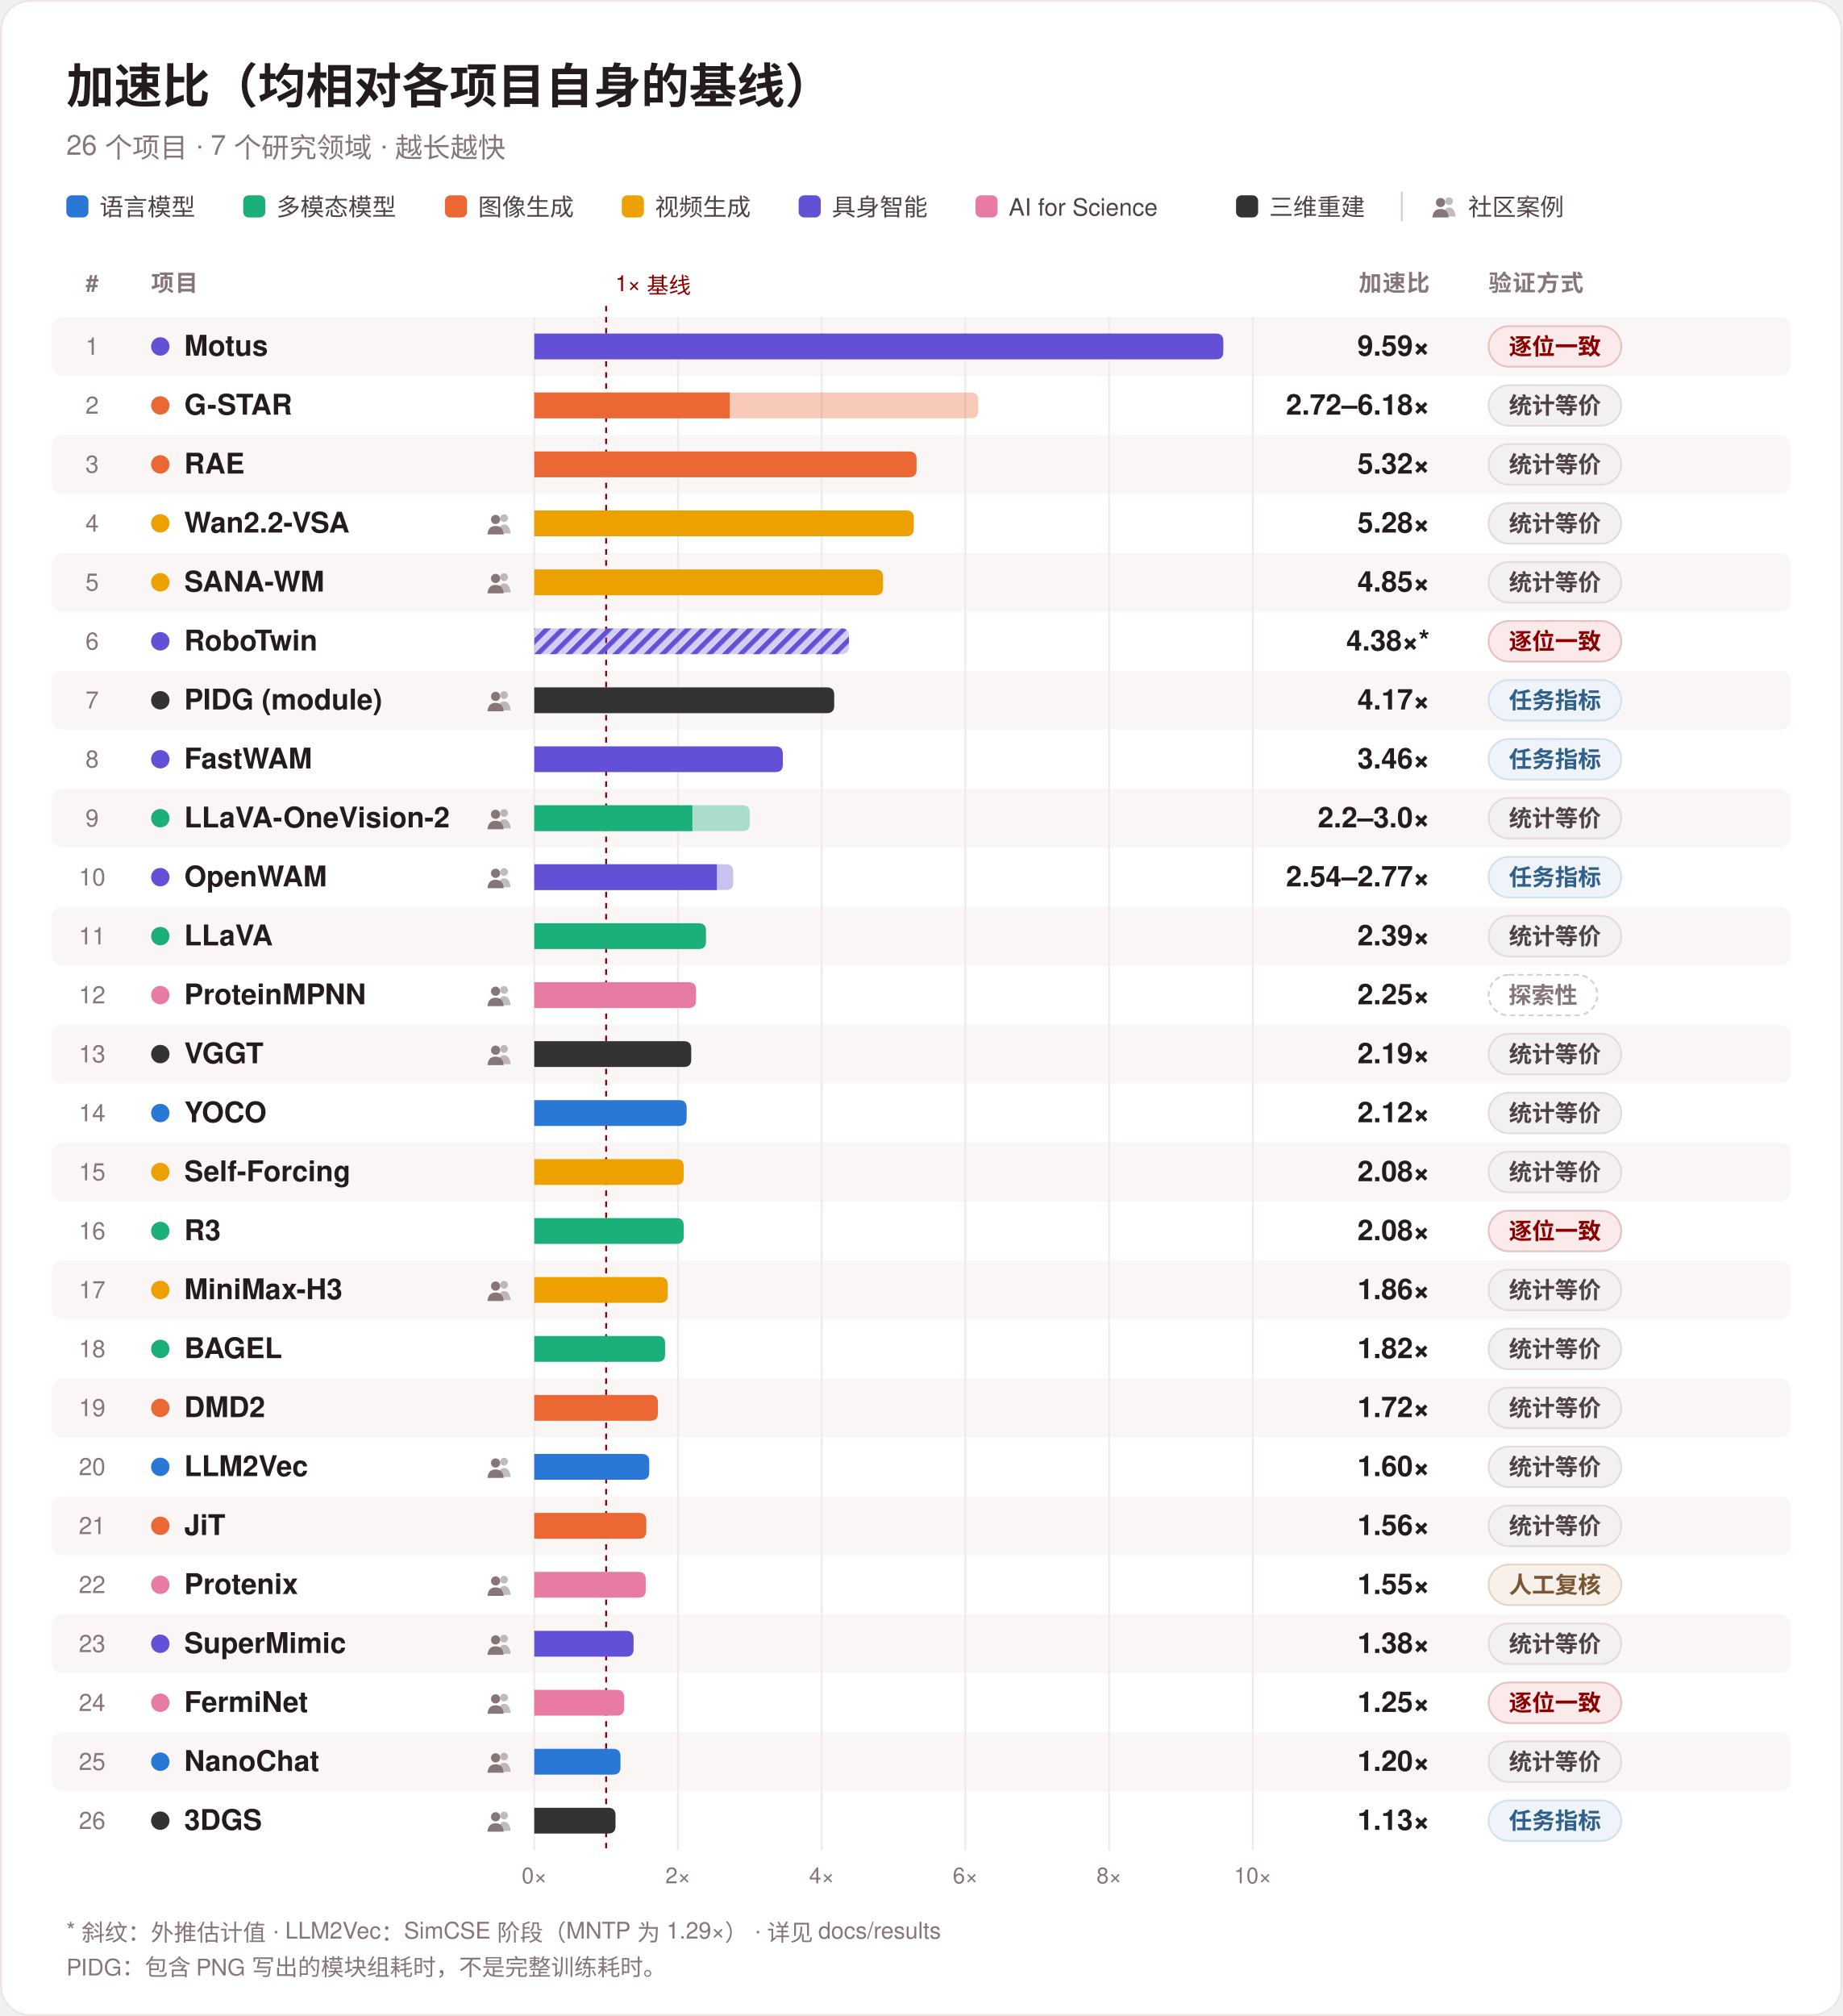
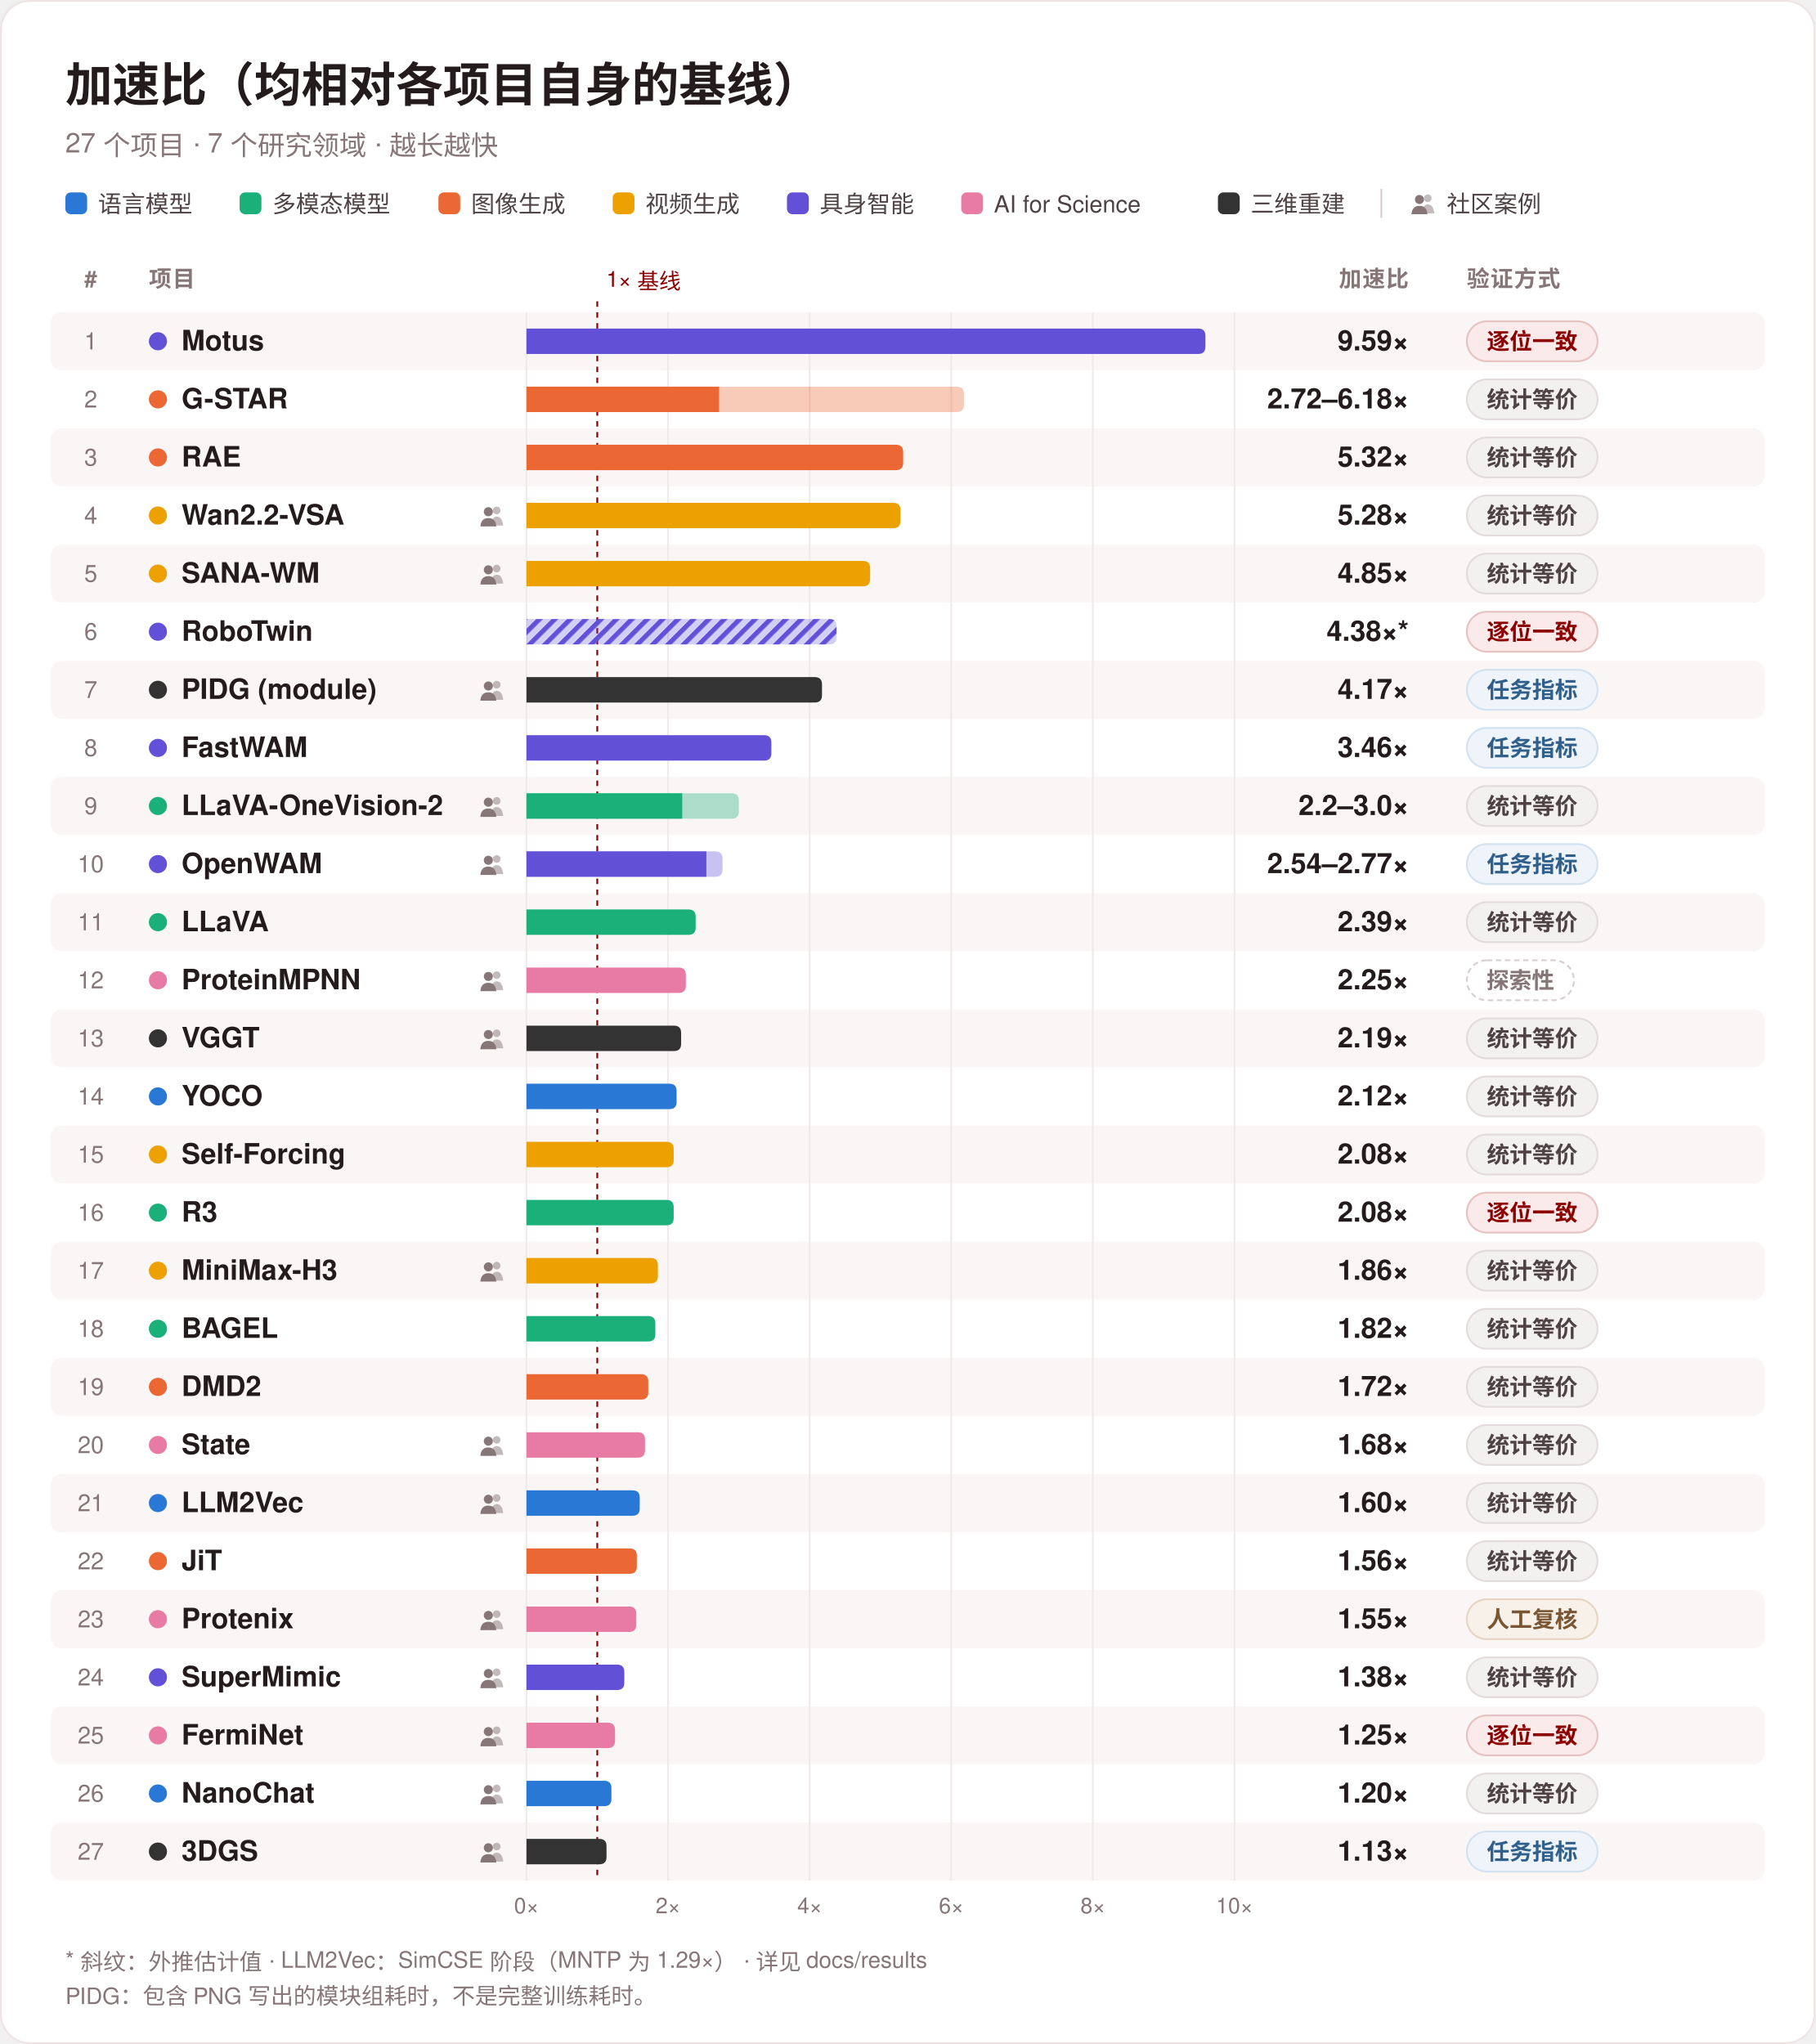
- <svg xmlns="http://www.w3.org/2000/svg" width="1000" height="1094" viewBox="0 0 1000 1094" role="img" aria-labelledby="t d">
+ <svg xmlns="http://www.w3.org/2000/svg" width="1000" height="1126" viewBox="0 0 1000 1126" role="img" aria-labelledby="t d">
  <defs>
    <pattern id="h-llm" width="6" height="6" patternUnits="userSpaceOnUse" patternTransform="rotate(45)">
      <rect width="6" height="6" fill="#2a78d6" fill-opacity=".28" />
      <rect width="2.6" height="6" fill="#2a78d6" />
    </pattern>
    <pattern id="h-mllm" width="6" height="6" patternUnits="userSpaceOnUse" patternTransform="rotate(45)">
      <rect width="6" height="6" fill="#1baf7a" fill-opacity=".28" />
      <rect width="2.6" height="6" fill="#1baf7a" />
    </pattern>
    <pattern id="h-img" width="6" height="6" patternUnits="userSpaceOnUse" patternTransform="rotate(45)">
      <rect width="6" height="6" fill="#eb6834" fill-opacity=".28" />
      <rect width="2.6" height="6" fill="#eb6834" />
    </pattern>
    <pattern id="h-vid" width="6" height="6" patternUnits="userSpaceOnUse" patternTransform="rotate(45)">
      <rect width="6" height="6" fill="#eda100" fill-opacity=".28" />
      <rect width="2.6" height="6" fill="#eda100" />
    </pattern>
    <pattern id="h-emb" width="6" height="6" patternUnits="userSpaceOnUse" patternTransform="rotate(45)">
      <rect width="6" height="6" fill="#6250d6" fill-opacity=".28" />
      <rect width="2.6" height="6" fill="#6250d6" />
    </pattern>
    <pattern id="h-sci" width="6" height="6" patternUnits="userSpaceOnUse" patternTransform="rotate(45)">
      <rect width="6" height="6" fill="#e87ba4" fill-opacity=".28" />
      <rect width="2.6" height="6" fill="#e87ba4" />
    </pattern>
    <pattern id="h-3d" width="6" height="6" patternUnits="userSpaceOnUse" patternTransform="rotate(45)">
      <rect width="6" height="6" fill="#333333" fill-opacity=".28" />
      <rect width="2.6" height="6" fill="#333333" />
    </pattern>
    <style>text{font-family:-apple-system,BlinkMacSystemFont,"Segoe UI","Helvetica Neue",Helvetica,Arial,"PingFang SC","Hiragino Sans GB","Microsoft YaHei","Noto Sans CJK SC",sans-serif}.title{font-size:26px;font-weight:700;fill:#241B1C}.sub{font-size:15px;fill:#867678}.col{font-size:12.5px;font-weight:600;fill:#867678;letter-spacing:.04em}.rank{font-size:13px;fill:#867678;font-variant-numeric:tabular-nums}.name{font-size:15.5px;font-weight:600;fill:#241B1C}.dom{font-size:13px;fill:#867678}.val{font-size:15.5px;font-weight:700;fill:#241B1C;font-variant-numeric:tabular-nums}.chip{font-size:12.5px;font-weight:600}.leg{font-size:13px;fill:#4E4244}.tick{font-size:12px;fill:#867678;font-variant-numeric:tabular-nums}.foot{font-size:12.5px;fill:#867678}.big{font-size:26px;font-weight:800;fill:#241B1C;font-variant-numeric:tabular-nums}.tl{font-size:13px;fill:#4E4244;font-variant-numeric:tabular-nums}.tlb{font-size:13px;font-weight:700;fill:#241B1C;font-variant-numeric:tabular-nums}.q{font-size:13px;fill:#4E4244}</style>
  </defs>
-   <rect x="0.5" y="0.5" width="999" height="1093" rx="16" fill="#FFFFFF" stroke="#EEE4E4" />
+   <rect x="0.5" y="0.5" width="999" height="1125" rx="16" fill="#FFFFFF" stroke="#EEE4E4" />
  <text x="36" y="56" class="title">加速比（均相对各项目自身的基线）</text>
-   <text x="36" y="84" class="sub">26 个项目 · 7 个研究领域 · 越长越快</text>
+   <text x="36" y="84" class="sub">27 个项目 · 7 个研究领域 · 越长越快</text>
  <rect x="36" y="106" width="12" height="12" rx="3" fill="#2a78d6" />
  <text x="54" y="117" class="leg">语言模型</text>
  <rect x="132.0" y="106" width="12" height="12" rx="3" fill="#1baf7a" />
  <text x="150.0" y="117" class="leg">多模态模型</text>
  <rect x="241.5" y="106" width="12" height="12" rx="3" fill="#eb6834" />
  <text x="259.5" y="117" class="leg">图像生成</text>
  <rect x="337.5" y="106" width="12" height="12" rx="3" fill="#eda100" />
  <text x="355.5" y="117" class="leg">视频生成</text>
  <rect x="433.5" y="106" width="12" height="12" rx="3" fill="#6250d6" />
  <text x="451.5" y="117" class="leg">具身智能</text>
  <rect x="529.5" y="106" width="12" height="12" rx="3" fill="#e87ba4" />
  <text x="547.5" y="117" class="leg">AI for Science</text>
  <rect x="670.9" y="106" width="12" height="12" rx="3" fill="#333333" />
  <text x="688.9" y="117" class="leg">三维重建</text>
  <line x1="760.9" y1="104" x2="760.9" y2="120" stroke="#D9CFCF" stroke-width="1" />
  <g fill="#867678">
    <g fill-opacity=".5">
      <circle cx="786.5" cy="109.2" r="2.1" />
      <path d="M783.3 117.5Q783.7 112.6 786.5 112.6Q789.5 112.6 790.1 117.5Z" />
    </g>
    <circle cx="781.9" cy="109.9" r="2.5" />
    <path d="M777.5 118.0Q777.9 113.4 781.9 113.4Q785.9 113.4 786.3 118.0Z" />
  </g>
  <text x="796.9" y="117" class="leg">社区案例</text>
  <text x="50" y="158" class="col" text-anchor="middle">#</text>
  <text x="82" y="158" class="col">项目</text>
  <text x="776" y="158" class="col" text-anchor="end">加速比</text>
  <text x="808" y="158" class="col">验证方式</text>
  <rect x="28" y="172" width="944" height="32" rx="6" fill="#FAF6F6" />
  <rect x="28" y="236" width="944" height="32" rx="6" fill="#FAF6F6" />
  <rect x="28" y="300" width="944" height="32" rx="6" fill="#FAF6F6" />
  <rect x="28" y="364" width="944" height="32" rx="6" fill="#FAF6F6" />
  <rect x="28" y="428" width="944" height="32" rx="6" fill="#FAF6F6" />
  <rect x="28" y="492" width="944" height="32" rx="6" fill="#FAF6F6" />
  <rect x="28" y="556" width="944" height="32" rx="6" fill="#FAF6F6" />
  <rect x="28" y="620" width="944" height="32" rx="6" fill="#FAF6F6" />
  <rect x="28" y="684" width="944" height="32" rx="6" fill="#FAF6F6" />
  <rect x="28" y="748" width="944" height="32" rx="6" fill="#FAF6F6" />
  <rect x="28" y="812" width="944" height="32" rx="6" fill="#FAF6F6" />
  <rect x="28" y="876" width="944" height="32" rx="6" fill="#FAF6F6" />
  <rect x="28" y="940" width="944" height="32" rx="6" fill="#FAF6F6" />
-   <line x1="290.0" y1="172" x2="290.0" y2="1004" stroke="#F1EAEA" stroke-width="1" />
-   <text x="290.0" y="1022" class="tick" text-anchor="middle">0×</text>
-   <line x1="368.0" y1="172" x2="368.0" y2="1004" stroke="#F1EAEA" stroke-width="1" />
-   <text x="368.0" y="1022" class="tick" text-anchor="middle">2×</text>
-   <line x1="446.0" y1="172" x2="446.0" y2="1004" stroke="#F1EAEA" stroke-width="1" />
-   <text x="446.0" y="1022" class="tick" text-anchor="middle">4×</text>
-   <line x1="524.0" y1="172" x2="524.0" y2="1004" stroke="#F1EAEA" stroke-width="1" />
-   <text x="524.0" y="1022" class="tick" text-anchor="middle">6×</text>
-   <line x1="602.0" y1="172" x2="602.0" y2="1004" stroke="#F1EAEA" stroke-width="1" />
-   <text x="602.0" y="1022" class="tick" text-anchor="middle">8×</text>
-   <line x1="680.0" y1="172" x2="680.0" y2="1004" stroke="#F1EAEA" stroke-width="1" />
-   <text x="680.0" y="1022" class="tick" text-anchor="middle">10×</text>
-   <line x1="329.0" y1="166" x2="329.0" y2="1004" stroke="#8C0000" stroke-width="1" stroke-dasharray="3 3" />
+   <rect x="28" y="1004" width="944" height="32" rx="6" fill="#FAF6F6" />
+   <line x1="290.0" y1="172" x2="290.0" y2="1036" stroke="#F1EAEA" stroke-width="1" />
+   <text x="290.0" y="1054" class="tick" text-anchor="middle">0×</text>
+   <line x1="368.0" y1="172" x2="368.0" y2="1036" stroke="#F1EAEA" stroke-width="1" />
+   <text x="368.0" y="1054" class="tick" text-anchor="middle">2×</text>
+   <line x1="446.0" y1="172" x2="446.0" y2="1036" stroke="#F1EAEA" stroke-width="1" />
+   <text x="446.0" y="1054" class="tick" text-anchor="middle">4×</text>
+   <line x1="524.0" y1="172" x2="524.0" y2="1036" stroke="#F1EAEA" stroke-width="1" />
+   <text x="524.0" y="1054" class="tick" text-anchor="middle">6×</text>
+   <line x1="602.0" y1="172" x2="602.0" y2="1036" stroke="#F1EAEA" stroke-width="1" />
+   <text x="602.0" y="1054" class="tick" text-anchor="middle">8×</text>
+   <line x1="680.0" y1="172" x2="680.0" y2="1036" stroke="#F1EAEA" stroke-width="1" />
+   <text x="680.0" y="1054" class="tick" text-anchor="middle">10×</text>
+   <line x1="329.0" y1="166" x2="329.0" y2="1036" stroke="#8C0000" stroke-width="1" stroke-dasharray="3 3" />
  <text x="334.0" y="158" class="tick" fill="#8C0000" style="fill:#8C0000">1× 基线</text>
  <text x="50" y="192.5" class="rank" text-anchor="middle">1</text>
  <circle cx="87" cy="188.0" r="5" fill="#6250d6" />
  <text x="100" y="193.0" class="name">Motus</text>
  <path d="M290.0 181.0H660.0Q664.0 181.0 664.0 185.0V191.0Q664.0 195.0 660.0 195.0H290.0Z" fill="#6250d6" />
  <text x="776" y="193.0" class="val" text-anchor="end">9.59×</text>
  <rect x="808" y="177.0" width="72" height="22" rx="11" fill="#FBEAEA" stroke="#E7C2C2" />
  <text x="844.0" y="192.5" class="chip" text-anchor="middle" style="fill:#8C0000">逐位一致</text>
  <text x="50" y="224.5" class="rank" text-anchor="middle">2</text>
  <circle cx="87" cy="220.0" r="5" fill="#eb6834" />
  <text x="100" y="225.0" class="name">G-STAR</text>
  <path d="M290.0 213.0H527.0Q531.0 213.0 531.0 217.0V223.0Q531.0 227.0 527.0 227.0H290.0Z" fill="#eb6834" fill-opacity=".35" />
  <path d="M290.0 213.0H396.1Q396.1 213.0 396.1 213.0V227.0Q396.1 227.0 396.1 227.0H290.0Z" fill="#eb6834" />
  <text x="776" y="225.0" class="val" text-anchor="end">2.72–6.18×</text>
  <rect x="808" y="209.0" width="72" height="22" rx="11" fill="#F3F0F0" stroke="#E4DCDC" />
  <text x="844.0" y="224.5" class="chip" text-anchor="middle" style="fill:#4E4244">统计等价</text>
  <text x="50" y="256.5" class="rank" text-anchor="middle">3</text>
  <circle cx="87" cy="252.0" r="5" fill="#eb6834" />
  <text x="100" y="257.0" class="name">RAE</text>
  <path d="M290.0 245.0H493.5Q497.5 245.0 497.5 249.0V255.0Q497.5 259.0 493.5 259.0H290.0Z" fill="#eb6834" />
  <text x="776" y="257.0" class="val" text-anchor="end">5.32×</text>
  <rect x="808" y="241.0" width="72" height="22" rx="11" fill="#F3F0F0" stroke="#E4DCDC" />
  <text x="844.0" y="256.5" class="chip" text-anchor="middle" style="fill:#4E4244">统计等价</text>
  <text x="50" y="288.5" class="rank" text-anchor="middle">4</text>
  <circle cx="87" cy="284.0" r="5" fill="#eda100" />
  <text x="100" y="289.0" class="name">Wan2.2-VSA</text>
  <g fill="#867678">
    <g fill-opacity=".5">
      <circle cx="273.6" cy="281.2" r="2.1" />
      <path d="M270.4 289.5Q270.8 284.6 273.6 284.6Q276.6 284.6 277.2 289.5Z" />
    </g>
    <circle cx="269.0" cy="281.9" r="2.5" />
    <path d="M264.6 290.0Q265.0 285.4 269.0 285.4Q273.0 285.4 273.4 290.0Z" />
  </g>
  <path d="M290.0 277.0H492.0Q496.0 277.0 496.0 281.0V287.0Q496.0 291.0 492.0 291.0H290.0Z" fill="#eda100" />
  <text x="776" y="289.0" class="val" text-anchor="end">5.28×</text>
  <rect x="808" y="273.0" width="72" height="22" rx="11" fill="#F3F0F0" stroke="#E4DCDC" />
  <text x="844.0" y="288.5" class="chip" text-anchor="middle" style="fill:#4E4244">统计等价</text>
  <text x="50" y="320.5" class="rank" text-anchor="middle">5</text>
  <circle cx="87" cy="316.0" r="5" fill="#eda100" />
  <text x="100" y="321.0" class="name">SANA-WM</text>
  <g fill="#867678">
    <g fill-opacity=".5">
      <circle cx="273.6" cy="313.2" r="2.1" />
      <path d="M270.4 321.5Q270.8 316.6 273.6 316.6Q276.6 316.6 277.2 321.5Z" />
    </g>
    <circle cx="269.0" cy="313.9" r="2.5" />
    <path d="M264.6 322.0Q265.0 317.4 269.0 317.4Q273.0 317.4 273.4 322.0Z" />
  </g>
  <path d="M290.0 309.0H475.3Q479.3 309.0 479.3 313.0V319.0Q479.3 323.0 475.3 323.0H290.0Z" fill="#eda100" />
  <text x="776" y="321.0" class="val" text-anchor="end">4.85×</text>
  <rect x="808" y="305.0" width="72" height="22" rx="11" fill="#F3F0F0" stroke="#E4DCDC" />
  <text x="844.0" y="320.5" class="chip" text-anchor="middle" style="fill:#4E4244">统计等价</text>
  <text x="50" y="352.5" class="rank" text-anchor="middle">6</text>
  <circle cx="87" cy="348.0" r="5" fill="#6250d6" />
  <text x="100" y="353.0" class="name">RoboTwin</text>
  <path d="M290.0 341.0H456.8Q460.8 341.0 460.8 345.0V351.0Q460.8 355.0 456.8 355.0H290.0Z" fill="url(#h-emb)" />
  <text x="776" y="353.0" class="val" text-anchor="end">4.38×*</text>
  <rect x="808" y="337.0" width="72" height="22" rx="11" fill="#FBEAEA" stroke="#E7C2C2" />
  <text x="844.0" y="352.5" class="chip" text-anchor="middle" style="fill:#8C0000">逐位一致</text>
  <text x="50" y="384.5" class="rank" text-anchor="middle">7</text>
  <circle cx="87" cy="380.0" r="5" fill="#333333" />
  <text x="100" y="385.0" class="name">PIDG (module)</text>
  <g fill="#867678">
    <g fill-opacity=".5">
      <circle cx="273.6" cy="377.2" r="2.1" />
      <path d="M270.4 385.5Q270.8 380.6 273.6 380.6Q276.6 380.6 277.2 385.5Z" />
    </g>
    <circle cx="269.0" cy="377.9" r="2.5" />
    <path d="M264.6 386.0Q265.0 381.4 269.0 381.4Q273.0 381.4 273.4 386.0Z" />
  </g>
  <path d="M290.0 373.0H448.8Q452.8 373.0 452.8 377.0V383.0Q452.8 387.0 448.8 387.0H290.0Z" fill="#333333" />
  <text x="776" y="385.0" class="val" text-anchor="end">4.17×</text>
  <rect x="808" y="369.0" width="72" height="22" rx="11" fill="#EEF4FA" stroke="#D3E2F0" />
  <text x="844.0" y="384.5" class="chip" text-anchor="middle" style="fill:#2F5F8A">任务指标</text>
  <text x="50" y="416.5" class="rank" text-anchor="middle">8</text>
  <circle cx="87" cy="412.0" r="5" fill="#6250d6" />
  <text x="100" y="417.0" class="name">FastWAM</text>
  <path d="M290.0 405.0H420.9Q424.9 405.0 424.9 409.0V415.0Q424.9 419.0 420.9 419.0H290.0Z" fill="#6250d6" />
  <text x="776" y="417.0" class="val" text-anchor="end">3.46×</text>
  <rect x="808" y="401.0" width="72" height="22" rx="11" fill="#EEF4FA" stroke="#D3E2F0" />
  <text x="844.0" y="416.5" class="chip" text-anchor="middle" style="fill:#2F5F8A">任务指标</text>
  <text x="50" y="448.5" class="rank" text-anchor="middle">9</text>
  <circle cx="87" cy="444.0" r="5" fill="#1baf7a" />
  <text x="100" y="449.0" class="name">LLaVA-OneVision-2</text>
  <g fill="#867678">
    <g fill-opacity=".5">
      <circle cx="273.6" cy="441.2" r="2.1" />
      <path d="M270.4 449.5Q270.8 444.6 273.6 444.6Q276.6 444.6 277.2 449.5Z" />
    </g>
    <circle cx="269.0" cy="441.9" r="2.5" />
    <path d="M264.6 450.0Q265.0 445.4 269.0 445.4Q273.0 445.4 273.4 450.0Z" />
  </g>
  <path d="M290.0 437.0H403.0Q407.0 437.0 407.0 441.0V447.0Q407.0 451.0 403.0 451.0H290.0Z" fill="#1baf7a" fill-opacity=".35" />
  <path d="M290.0 437.0H375.8Q375.8 437.0 375.8 437.0V451.0Q375.8 451.0 375.8 451.0H290.0Z" fill="#1baf7a" />
  <text x="776" y="449.0" class="val" text-anchor="end">2.2–3.0×</text>
  <rect x="808" y="433.0" width="72" height="22" rx="11" fill="#F3F0F0" stroke="#E4DCDC" />
  <text x="844.0" y="448.5" class="chip" text-anchor="middle" style="fill:#4E4244">统计等价</text>
  <text x="50" y="480.5" class="rank" text-anchor="middle">10</text>
  <circle cx="87" cy="476.0" r="5" fill="#6250d6" />
  <text x="100" y="481.0" class="name">OpenWAM</text>
  <g fill="#867678">
    <g fill-opacity=".5">
      <circle cx="273.6" cy="473.2" r="2.1" />
      <path d="M270.4 481.5Q270.8 476.6 273.6 476.6Q276.6 476.6 277.2 481.5Z" />
    </g>
    <circle cx="269.0" cy="473.9" r="2.5" />
    <path d="M264.6 482.0Q265.0 477.4 269.0 477.4Q273.0 477.4 273.4 482.0Z" />
  </g>
  <path d="M290.0 469.0H394.0Q398.0 469.0 398.0 473.0V479.0Q398.0 483.0 394.0 483.0H290.0Z" fill="#6250d6" fill-opacity=".35" />
  <path d="M290.0 469.0H389.1Q389.1 469.0 389.1 469.0V483.0Q389.1 483.0 389.1 483.0H290.0Z" fill="#6250d6" />
  <text x="776" y="481.0" class="val" text-anchor="end">2.54–2.77×</text>
  <rect x="808" y="465.0" width="72" height="22" rx="11" fill="#EEF4FA" stroke="#D3E2F0" />
  <text x="844.0" y="480.5" class="chip" text-anchor="middle" style="fill:#2F5F8A">任务指标</text>
  <text x="50" y="512.5" class="rank" text-anchor="middle">11</text>
  <circle cx="87" cy="508.0" r="5" fill="#1baf7a" />
  <text x="100" y="513.0" class="name">LLaVA</text>
  <path d="M290.0 501.0H379.2Q383.2 501.0 383.2 505.0V511.0Q383.2 515.0 379.2 515.0H290.0Z" fill="#1baf7a" />
  <text x="776" y="513.0" class="val" text-anchor="end">2.39×</text>
  <rect x="808" y="497.0" width="72" height="22" rx="11" fill="#F3F0F0" stroke="#E4DCDC" />
  <text x="844.0" y="512.5" class="chip" text-anchor="middle" style="fill:#4E4244">统计等价</text>
  <text x="50" y="544.5" class="rank" text-anchor="middle">12</text>
  <circle cx="87" cy="540.0" r="5" fill="#e87ba4" />
  <text x="100" y="545.0" class="name">ProteinMPNN</text>
  <g fill="#867678">
    <g fill-opacity=".5">
      <circle cx="273.6" cy="537.2" r="2.1" />
      <path d="M270.4 545.5Q270.8 540.6 273.6 540.6Q276.6 540.6 277.2 545.5Z" />
    </g>
    <circle cx="269.0" cy="537.9" r="2.5" />
    <path d="M264.6 546.0Q265.0 541.4 269.0 541.4Q273.0 541.4 273.4 546.0Z" />
  </g>
  <path d="M290.0 533.0H373.8Q377.8 533.0 377.8 537.0V543.0Q377.8 547.0 373.8 547.0H290.0Z" fill="#e87ba4" />
  <text x="776" y="545.0" class="val" text-anchor="end">2.25×</text>
  <rect x="808" y="529.0" width="59" height="22" rx="11" fill="#FFFFFF" stroke="#D9CFCF" stroke-dasharray="3 2" />
  <text x="837.5" y="544.5" class="chip" text-anchor="middle" style="fill:#867678">探索性</text>
  <text x="50" y="576.5" class="rank" text-anchor="middle">13</text>
  <circle cx="87" cy="572.0" r="5" fill="#333333" />
  <text x="100" y="577.0" class="name">VGGT</text>
  <g fill="#867678">
    <g fill-opacity=".5">
      <circle cx="273.6" cy="569.2" r="2.1" />
      <path d="M270.4 577.5Q270.8 572.6 273.6 572.6Q276.6 572.6 277.2 577.5Z" />
    </g>
    <circle cx="269.0" cy="569.9" r="2.5" />
    <path d="M264.6 578.0Q265.0 573.4 269.0 573.4Q273.0 573.4 273.4 578.0Z" />
  </g>
  <path d="M290.0 565.0H371.2Q375.2 565.0 375.2 569.0V575.0Q375.2 579.0 371.2 579.0H290.0Z" fill="#333333" />
  <text x="776" y="577.0" class="val" text-anchor="end">2.19×</text>
  <rect x="808" y="561.0" width="72" height="22" rx="11" fill="#F3F0F0" stroke="#E4DCDC" />
  <text x="844.0" y="576.5" class="chip" text-anchor="middle" style="fill:#4E4244">统计等价</text>
  <text x="50" y="608.5" class="rank" text-anchor="middle">14</text>
  <circle cx="87" cy="604.0" r="5" fill="#2a78d6" />
  <text x="100" y="609.0" class="name">YOCO</text>
  <path d="M290.0 597.0H368.7Q372.7 597.0 372.7 601.0V607.0Q372.7 611.0 368.7 611.0H290.0Z" fill="#2a78d6" />
  <text x="776" y="609.0" class="val" text-anchor="end">2.12×</text>
  <rect x="808" y="593.0" width="72" height="22" rx="11" fill="#F3F0F0" stroke="#E4DCDC" />
  <text x="844.0" y="608.5" class="chip" text-anchor="middle" style="fill:#4E4244">统计等价</text>
  <text x="50" y="640.5" class="rank" text-anchor="middle">15</text>
  <circle cx="87" cy="636.0" r="5" fill="#eda100" />
  <text x="100" y="641.0" class="name">Self-Forcing</text>
  <path d="M290.0 629.0H367.1Q371.1 629.0 371.1 633.0V639.0Q371.1 643.0 367.1 643.0H290.0Z" fill="#eda100" />
  <text x="776" y="641.0" class="val" text-anchor="end">2.08×</text>
  <rect x="808" y="625.0" width="72" height="22" rx="11" fill="#F3F0F0" stroke="#E4DCDC" />
  <text x="844.0" y="640.5" class="chip" text-anchor="middle" style="fill:#4E4244">统计等价</text>
  <text x="50" y="672.5" class="rank" text-anchor="middle">16</text>
  <circle cx="87" cy="668.0" r="5" fill="#1baf7a" />
  <text x="100" y="673.0" class="name">R3</text>
  <path d="M290.0 661.0H367.1Q371.1 661.0 371.1 665.0V671.0Q371.1 675.0 367.1 675.0H290.0Z" fill="#1baf7a" />
  <text x="776" y="673.0" class="val" text-anchor="end">2.08×</text>
  <rect x="808" y="657.0" width="72" height="22" rx="11" fill="#FBEAEA" stroke="#E7C2C2" />
  <text x="844.0" y="672.5" class="chip" text-anchor="middle" style="fill:#8C0000">逐位一致</text>
  <text x="50" y="704.5" class="rank" text-anchor="middle">17</text>
  <circle cx="87" cy="700.0" r="5" fill="#eda100" />
  <text x="100" y="705.0" class="name">MiniMax-H3</text>
  <g fill="#867678">
    <g fill-opacity=".5">
      <circle cx="273.6" cy="697.2" r="2.1" />
      <path d="M270.4 705.5Q270.8 700.6 273.6 700.6Q276.6 700.6 277.2 705.5Z" />
    </g>
    <circle cx="269.0" cy="697.9" r="2.5" />
    <path d="M264.6 706.0Q265.0 701.4 269.0 701.4Q273.0 701.4 273.4 706.0Z" />
  </g>
  <path d="M290.0 693.0H358.4Q362.4 693.0 362.4 697.0V703.0Q362.4 707.0 358.4 707.0H290.0Z" fill="#eda100" />
  <text x="776" y="705.0" class="val" text-anchor="end">1.86×</text>
  <rect x="808" y="689.0" width="72" height="22" rx="11" fill="#F3F0F0" stroke="#E4DCDC" />
  <text x="844.0" y="704.5" class="chip" text-anchor="middle" style="fill:#4E4244">统计等价</text>
  <text x="50" y="736.5" class="rank" text-anchor="middle">18</text>
  <circle cx="87" cy="732.0" r="5" fill="#1baf7a" />
  <text x="100" y="737.0" class="name">BAGEL</text>
  <path d="M290.0 725.0H357.0Q361.0 725.0 361.0 729.0V735.0Q361.0 739.0 357.0 739.0H290.0Z" fill="#1baf7a" />
  <text x="776" y="737.0" class="val" text-anchor="end">1.82×</text>
  <rect x="808" y="721.0" width="72" height="22" rx="11" fill="#F3F0F0" stroke="#E4DCDC" />
  <text x="844.0" y="736.5" class="chip" text-anchor="middle" style="fill:#4E4244">统计等价</text>
  <text x="50" y="768.5" class="rank" text-anchor="middle">19</text>
  <circle cx="87" cy="764.0" r="5" fill="#eb6834" />
  <text x="100" y="769.0" class="name">DMD2</text>
  <path d="M290.0 757.0H353.1Q357.1 757.0 357.1 761.0V767.0Q357.1 771.0 353.1 771.0H290.0Z" fill="#eb6834" />
  <text x="776" y="769.0" class="val" text-anchor="end">1.72×</text>
  <rect x="808" y="753.0" width="72" height="22" rx="11" fill="#F3F0F0" stroke="#E4DCDC" />
  <text x="844.0" y="768.5" class="chip" text-anchor="middle" style="fill:#4E4244">统计等价</text>
  <text x="50" y="800.5" class="rank" text-anchor="middle">20</text>
-   <circle cx="87" cy="796.0" r="5" fill="#2a78d6" />
-   <text x="100" y="801.0" class="name">LLM2Vec</text>
+   <circle cx="87" cy="796.0" r="5" fill="#e87ba4" />
+   <text x="100" y="801.0" class="name">State</text>
  <g fill="#867678">
    <g fill-opacity=".5">
      <circle cx="273.6" cy="793.2" r="2.1" />
      <path d="M270.4 801.5Q270.8 796.6 273.6 796.6Q276.6 796.6 277.2 801.5Z" />
    </g>
    <circle cx="269.0" cy="793.9" r="2.5" />
    <path d="M264.6 802.0Q265.0 797.4 269.0 797.4Q273.0 797.4 273.4 802.0Z" />
  </g>
-   <path d="M290.0 789.0H348.4Q352.4 789.0 352.4 793.0V799.0Q352.4 803.0 348.4 803.0H290.0Z" fill="#2a78d6" />
-   <text x="776" y="801.0" class="val" text-anchor="end">1.60×</text>
+   <path d="M290.0 789.0H351.3Q355.3 789.0 355.3 793.0V799.0Q355.3 803.0 351.3 803.0H290.0Z" fill="#e87ba4" />
+   <text x="776" y="801.0" class="val" text-anchor="end">1.68×</text>
  <rect x="808" y="785.0" width="72" height="22" rx="11" fill="#F3F0F0" stroke="#E4DCDC" />
  <text x="844.0" y="800.5" class="chip" text-anchor="middle" style="fill:#4E4244">统计等价</text>
  <text x="50" y="832.5" class="rank" text-anchor="middle">21</text>
-   <circle cx="87" cy="828.0" r="5" fill="#eb6834" />
-   <text x="100" y="833.0" class="name">JiT</text>
-   <path d="M290.0 821.0H346.8Q350.8 821.0 350.8 825.0V831.0Q350.8 835.0 346.8 835.0H290.0Z" fill="#eb6834" />
-   <text x="776" y="833.0" class="val" text-anchor="end">1.56×</text>
+   <circle cx="87" cy="828.0" r="5" fill="#2a78d6" />
+   <text x="100" y="833.0" class="name">LLM2Vec</text>
+   <g fill="#867678">
+     <g fill-opacity=".5">
+       <circle cx="273.6" cy="825.2" r="2.1" />
+       <path d="M270.4 833.5Q270.8 828.6 273.6 828.6Q276.6 828.6 277.2 833.5Z" />
+     </g>
+     <circle cx="269.0" cy="825.9" r="2.5" />
+     <path d="M264.6 834.0Q265.0 829.4 269.0 829.4Q273.0 829.4 273.4 834.0Z" />
+   </g>
+   <path d="M290.0 821.0H348.4Q352.4 821.0 352.4 825.0V831.0Q352.4 835.0 348.4 835.0H290.0Z" fill="#2a78d6" />
+   <text x="776" y="833.0" class="val" text-anchor="end">1.60×</text>
  <rect x="808" y="817.0" width="72" height="22" rx="11" fill="#F3F0F0" stroke="#E4DCDC" />
  <text x="844.0" y="832.5" class="chip" text-anchor="middle" style="fill:#4E4244">统计等价</text>
  <text x="50" y="864.5" class="rank" text-anchor="middle">22</text>
-   <circle cx="87" cy="860.0" r="5" fill="#e87ba4" />
-   <text x="100" y="865.0" class="name">Protenix</text>
-   <g fill="#867678">
-     <g fill-opacity=".5">
-       <circle cx="273.6" cy="857.2" r="2.1" />
-       <path d="M270.4 865.5Q270.8 860.6 273.6 860.6Q276.6 860.6 277.2 865.5Z" />
-     </g>
-     <circle cx="269.0" cy="857.9" r="2.5" />
-     <path d="M264.6 866.0Q265.0 861.4 269.0 861.4Q273.0 861.4 273.4 866.0Z" />
-   </g>
-   <path d="M290.0 853.0H346.5Q350.5 853.0 350.5 857.0V863.0Q350.5 867.0 346.5 867.0H290.0Z" fill="#e87ba4" />
-   <text x="776" y="865.0" class="val" text-anchor="end">1.55×</text>
-   <rect x="808" y="849.0" width="72" height="22" rx="11" fill="#F8F1EA" stroke="#E6D5C3" />
-   <text x="844.0" y="864.5" class="chip" text-anchor="middle" style="fill:#7A5634">人工复核</text>
+   <circle cx="87" cy="860.0" r="5" fill="#eb6834" />
+   <text x="100" y="865.0" class="name">JiT</text>
+   <path d="M290.0 853.0H346.8Q350.8 853.0 350.8 857.0V863.0Q350.8 867.0 346.8 867.0H290.0Z" fill="#eb6834" />
+   <text x="776" y="865.0" class="val" text-anchor="end">1.56×</text>
+   <rect x="808" y="849.0" width="72" height="22" rx="11" fill="#F3F0F0" stroke="#E4DCDC" />
+   <text x="844.0" y="864.5" class="chip" text-anchor="middle" style="fill:#4E4244">统计等价</text>
  <text x="50" y="896.5" class="rank" text-anchor="middle">23</text>
-   <circle cx="87" cy="892.0" r="5" fill="#6250d6" />
-   <text x="100" y="897.0" class="name">SuperMimic</text>
+   <circle cx="87" cy="892.0" r="5" fill="#e87ba4" />
+   <text x="100" y="897.0" class="name">Protenix</text>
  <g fill="#867678">
    <g fill-opacity=".5">
      <circle cx="273.6" cy="889.2" r="2.1" />
      <path d="M270.4 897.5Q270.8 892.6 273.6 892.6Q276.6 892.6 277.2 897.5Z" />
    </g>
    <circle cx="269.0" cy="889.9" r="2.5" />
    <path d="M264.6 898.0Q265.0 893.4 269.0 893.4Q273.0 893.4 273.4 898.0Z" />
  </g>
-   <path d="M290.0 885.0H339.9Q343.9 885.0 343.9 889.0V895.0Q343.9 899.0 339.9 899.0H290.0Z" fill="#6250d6" />
-   <text x="776" y="897.0" class="val" text-anchor="end">1.38×</text>
-   <rect x="808" y="881.0" width="72" height="22" rx="11" fill="#F3F0F0" stroke="#E4DCDC" />
-   <text x="844.0" y="896.5" class="chip" text-anchor="middle" style="fill:#4E4244">统计等价</text>
+   <path d="M290.0 885.0H346.5Q350.5 885.0 350.5 889.0V895.0Q350.5 899.0 346.5 899.0H290.0Z" fill="#e87ba4" />
+   <text x="776" y="897.0" class="val" text-anchor="end">1.55×</text>
+   <rect x="808" y="881.0" width="72" height="22" rx="11" fill="#F8F1EA" stroke="#E6D5C3" />
+   <text x="844.0" y="896.5" class="chip" text-anchor="middle" style="fill:#7A5634">人工复核</text>
  <text x="50" y="928.5" class="rank" text-anchor="middle">24</text>
-   <circle cx="87" cy="924.0" r="5" fill="#e87ba4" />
-   <text x="100" y="929.0" class="name">FermiNet</text>
+   <circle cx="87" cy="924.0" r="5" fill="#6250d6" />
+   <text x="100" y="929.0" class="name">SuperMimic</text>
  <g fill="#867678">
    <g fill-opacity=".5">
      <circle cx="273.6" cy="921.2" r="2.1" />
      <path d="M270.4 929.5Q270.8 924.6 273.6 924.6Q276.6 924.6 277.2 929.5Z" />
    </g>
    <circle cx="269.0" cy="921.9" r="2.5" />
    <path d="M264.6 930.0Q265.0 925.4 269.0 925.4Q273.0 925.4 273.4 930.0Z" />
  </g>
-   <path d="M290.0 917.0H334.8Q338.8 917.0 338.8 921.0V927.0Q338.8 931.0 334.8 931.0H290.0Z" fill="#e87ba4" />
-   <text x="776" y="929.0" class="val" text-anchor="end">1.25×</text>
-   <rect x="808" y="913.0" width="72" height="22" rx="11" fill="#FBEAEA" stroke="#E7C2C2" />
-   <text x="844.0" y="928.5" class="chip" text-anchor="middle" style="fill:#8C0000">逐位一致</text>
+   <path d="M290.0 917.0H339.9Q343.9 917.0 343.9 921.0V927.0Q343.9 931.0 339.9 931.0H290.0Z" fill="#6250d6" />
+   <text x="776" y="929.0" class="val" text-anchor="end">1.38×</text>
+   <rect x="808" y="913.0" width="72" height="22" rx="11" fill="#F3F0F0" stroke="#E4DCDC" />
+   <text x="844.0" y="928.5" class="chip" text-anchor="middle" style="fill:#4E4244">统计等价</text>
  <text x="50" y="960.5" class="rank" text-anchor="middle">25</text>
-   <circle cx="87" cy="956.0" r="5" fill="#2a78d6" />
-   <text x="100" y="961.0" class="name">NanoChat</text>
+   <circle cx="87" cy="956.0" r="5" fill="#e87ba4" />
+   <text x="100" y="961.0" class="name">FermiNet</text>
  <g fill="#867678">
    <g fill-opacity=".5">
      <circle cx="273.6" cy="953.2" r="2.1" />
      <path d="M270.4 961.5Q270.8 956.6 273.6 956.6Q276.6 956.6 277.2 961.5Z" />
    </g>
    <circle cx="269.0" cy="953.9" r="2.5" />
    <path d="M264.6 962.0Q265.0 957.4 269.0 957.4Q273.0 957.4 273.4 962.0Z" />
  </g>
-   <path d="M290.0 949.0H332.8Q336.8 949.0 336.8 953.0V959.0Q336.8 963.0 332.8 963.0H290.0Z" fill="#2a78d6" />
-   <text x="776" y="961.0" class="val" text-anchor="end">1.20×</text>
-   <rect x="808" y="945.0" width="72" height="22" rx="11" fill="#F3F0F0" stroke="#E4DCDC" />
-   <text x="844.0" y="960.5" class="chip" text-anchor="middle" style="fill:#4E4244">统计等价</text>
+   <path d="M290.0 949.0H334.8Q338.8 949.0 338.8 953.0V959.0Q338.8 963.0 334.8 963.0H290.0Z" fill="#e87ba4" />
+   <text x="776" y="961.0" class="val" text-anchor="end">1.25×</text>
+   <rect x="808" y="945.0" width="72" height="22" rx="11" fill="#FBEAEA" stroke="#E7C2C2" />
+   <text x="844.0" y="960.5" class="chip" text-anchor="middle" style="fill:#8C0000">逐位一致</text>
  <text x="50" y="992.5" class="rank" text-anchor="middle">26</text>
-   <circle cx="87" cy="988.0" r="5" fill="#333333" />
-   <text x="100" y="993.0" class="name">3DGS</text>
+   <circle cx="87" cy="988.0" r="5" fill="#2a78d6" />
+   <text x="100" y="993.0" class="name">NanoChat</text>
  <g fill="#867678">
    <g fill-opacity=".5">
      <circle cx="273.6" cy="985.2" r="2.1" />
      <path d="M270.4 993.5Q270.8 988.6 273.6 988.6Q276.6 988.6 277.2 993.5Z" />
    </g>
    <circle cx="269.0" cy="985.9" r="2.5" />
    <path d="M264.6 994.0Q265.0 989.4 269.0 989.4Q273.0 989.4 273.4 994.0Z" />
  </g>
-   <path d="M290.0 981.0H330.1Q334.1 981.0 334.1 985.0V991.0Q334.1 995.0 330.1 995.0H290.0Z" fill="#333333" />
-   <text x="776" y="993.0" class="val" text-anchor="end">1.13×</text>
-   <rect x="808" y="977.0" width="72" height="22" rx="11" fill="#EEF4FA" stroke="#D3E2F0" />
-   <text x="844.0" y="992.5" class="chip" text-anchor="middle" style="fill:#2F5F8A">任务指标</text>
-   <text x="36" y="1052" class="foot">* 斜纹：外推估计值 · LLM2Vec：SimCSE 阶段（MNTP 为 1.29×） · 详见 docs/results</text>
-   <text x="36" y="1072" class="foot">PIDG：包含 PNG 写出的模块组耗时，不是完整训练耗时。</text>
+   <path d="M290.0 981.0H332.8Q336.8 981.0 336.8 985.0V991.0Q336.8 995.0 332.8 995.0H290.0Z" fill="#2a78d6" />
+   <text x="776" y="993.0" class="val" text-anchor="end">1.20×</text>
+   <rect x="808" y="977.0" width="72" height="22" rx="11" fill="#F3F0F0" stroke="#E4DCDC" />
+   <text x="844.0" y="992.5" class="chip" text-anchor="middle" style="fill:#4E4244">统计等价</text>
+   <text x="50" y="1024.5" class="rank" text-anchor="middle">27</text>
+   <circle cx="87" cy="1020.0" r="5" fill="#333333" />
+   <text x="100" y="1025.0" class="name">3DGS</text>
+   <g fill="#867678">
+     <g fill-opacity=".5">
+       <circle cx="273.6" cy="1017.2" r="2.1" />
+       <path d="M270.4 1025.5Q270.8 1020.6 273.6 1020.6Q276.6 1020.6 277.2 1025.5Z" />
+     </g>
+     <circle cx="269.0" cy="1017.9" r="2.5" />
+     <path d="M264.6 1026.0Q265.0 1021.4 269.0 1021.4Q273.0 1021.4 273.4 1026.0Z" />
+   </g>
+   <path d="M290.0 1013.0H330.1Q334.1 1013.0 334.1 1017.0V1023.0Q334.1 1027.0 330.1 1027.0H290.0Z" fill="#333333" />
+   <text x="776" y="1025.0" class="val" text-anchor="end">1.13×</text>
+   <rect x="808" y="1009.0" width="72" height="22" rx="11" fill="#EEF4FA" stroke="#D3E2F0" />
+   <text x="844.0" y="1024.5" class="chip" text-anchor="middle" style="fill:#2F5F8A">任务指标</text>
+   <text x="36" y="1084" class="foot">* 斜纹：外推估计值 · LLM2Vec：SimCSE 阶段（MNTP 为 1.29×） · 详见 docs/results</text>
+   <text x="36" y="1104" class="foot">PIDG：包含 PNG 写出的模块组耗时，不是完整训练耗时。</text>
</svg>
